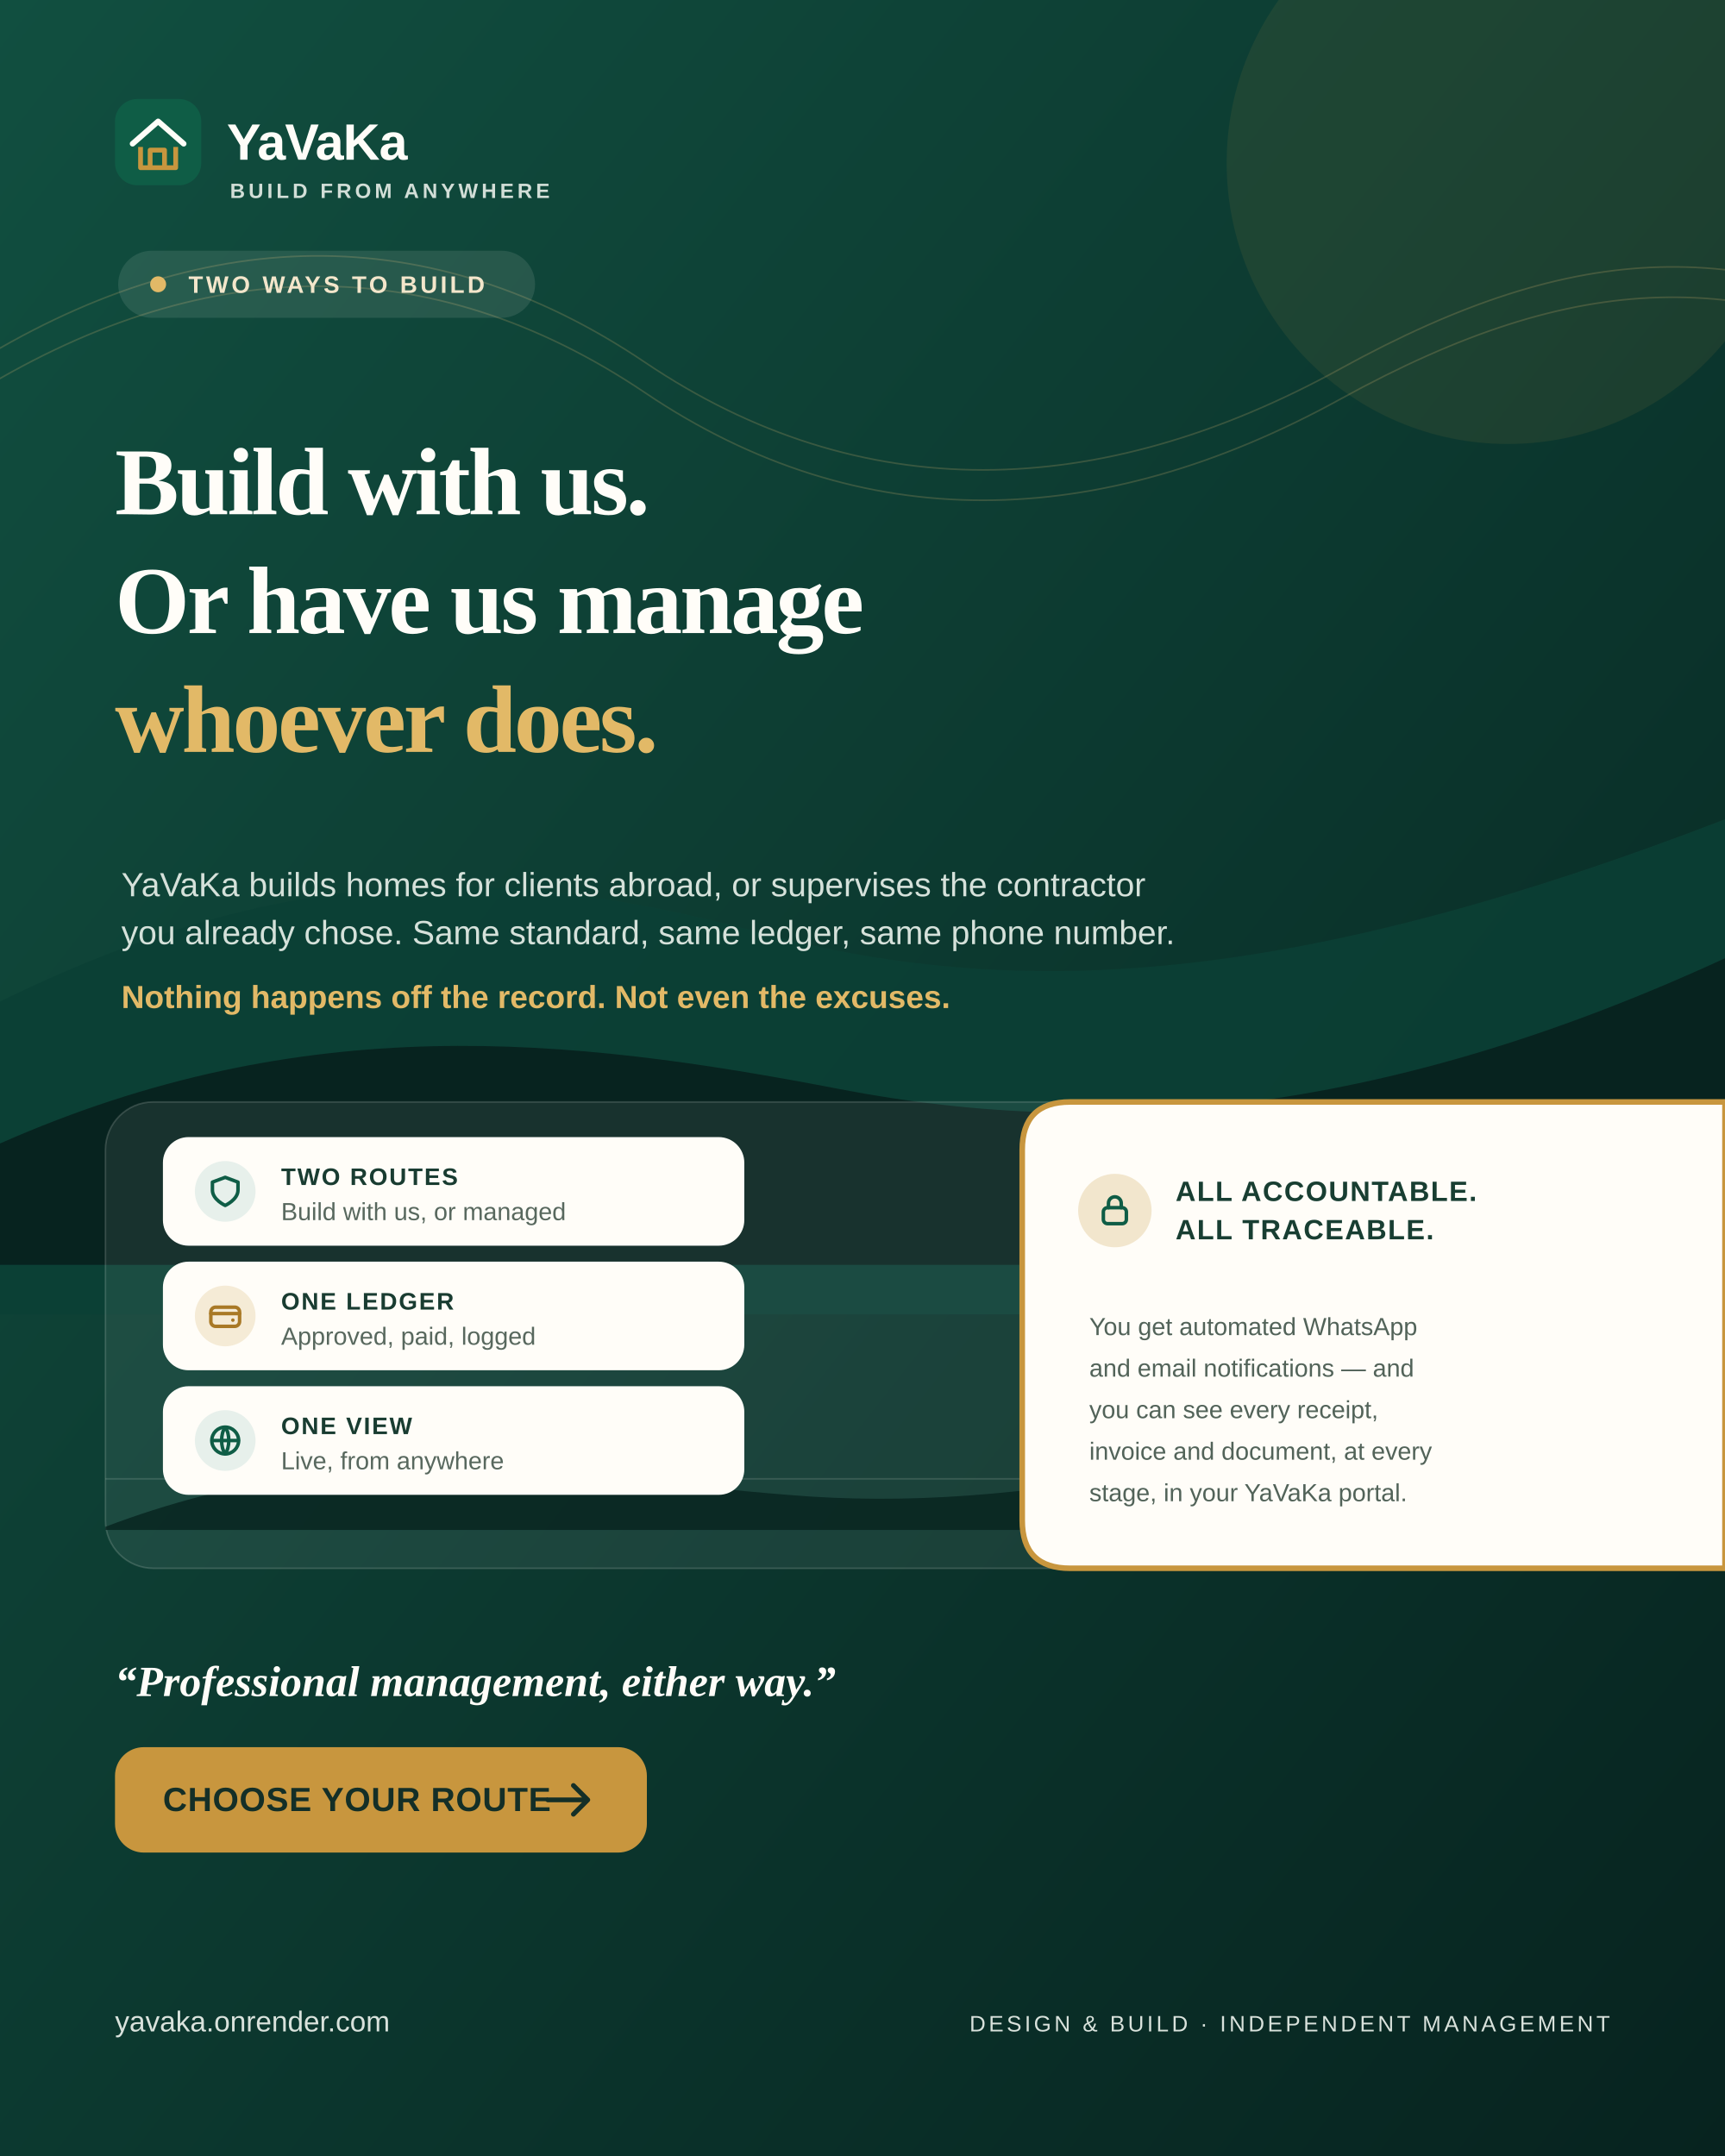
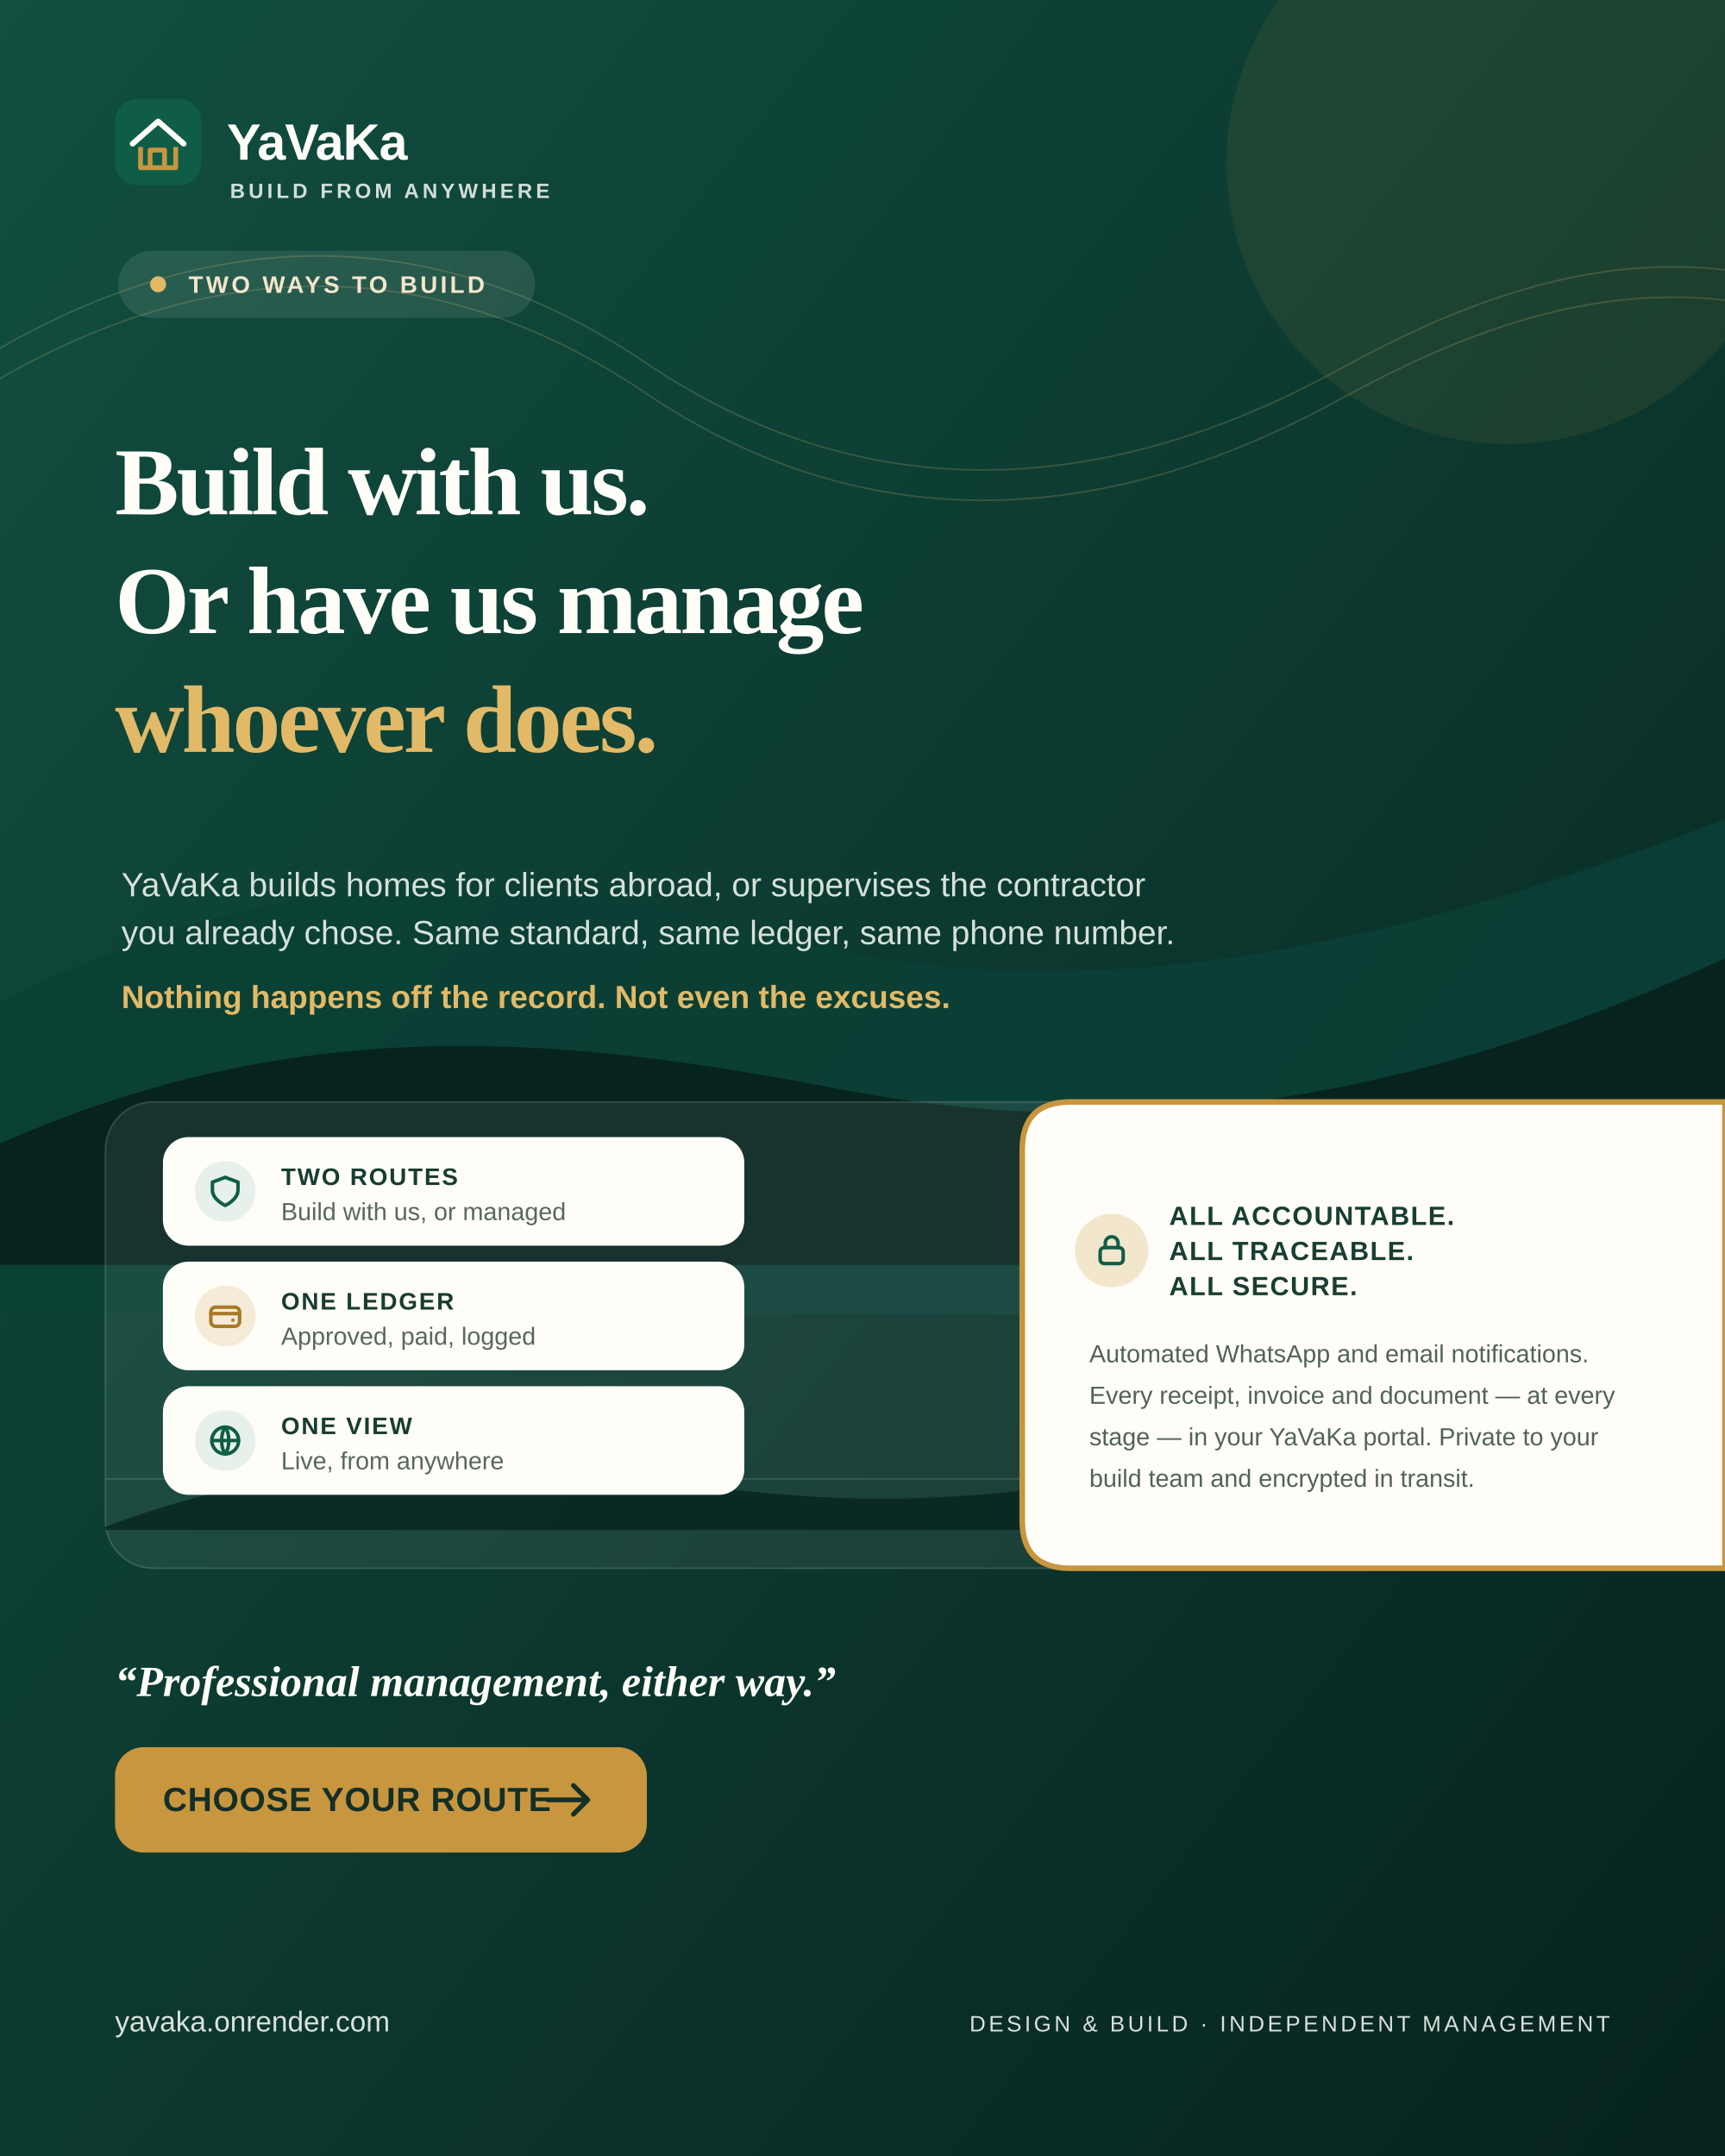
<svg xmlns="http://www.w3.org/2000/svg" width="1080" height="1350" viewBox="0 0 1080 1350" role="img" aria-labelledby="title desc">
  <defs>
    <linearGradient id="sky" x1="0" y1="0" x2="1" y2="1">
      <stop offset="0" stop-color="#114f40" />
      <stop offset="1" stop-color="#07231f" />
    </linearGradient>
    <linearGradient id="paper" x1="0" y1="0" x2="1" y2="1">
      <stop offset="0" stop-color="#fbf8f1" />
      <stop offset="1" stop-color="#ece6da" />
    </linearGradient>
    <filter id="shadow" x="-20%" y="-20%" width="140%" height="150%">
      <feDropShadow dx="0" dy="18" stdDeviation="18" flood-color="#16372d" flood-opacity=".15" />
    </filter>
  </defs>
  <rect x="0" y="0" width="1080" height="1350" fill="url(#sky)" />
  <circle cx="944" cy="102" r="176" fill="#c8963e" opacity=".09" />
  <path d="M0 627c172-84 305-89 476-43s347 28 604-71v310H0Z" fill="#0b4035" opacity=".85" />
  <path d="M0 716c190-84 355-67 526-34s348 13 554-82v192H0Z" fill="#07231f" />
  <g fill="none" stroke="#d8b36d" stroke-opacity=".22">
    <path d="M-20 230c145-91 289-94 424-3s284 87 435 4 253-82 387-15" />
    <path d="M-20 249c145-91 289-94 424-3s284 87 435 4 253-82 387-15" />
  </g>
  <rect x="72" y="62" width="54" height="54" rx="14" fill="#0f5d46" />
  <path d="m83 90 16-14 16 14" fill="none" stroke="#fffdf8" stroke-width="3.5" stroke-linecap="round" stroke-linejoin="round" />
  <path d="M88 92v13h22V92M94 105V94h9v11" fill="none" stroke="#c8963e" stroke-width="3" stroke-linejoin="round" />
  <text x="142" y="100" fill="#fffdf8" font-family="Arial, Helvetica, sans-serif" font-size="32" font-weight="700" letter-spacing="-0.5">YaVaKa</text>
  <text x="144" y="124" fill="#d2ded7" font-family="Arial, Helvetica, sans-serif" font-size="13" font-weight="700" letter-spacing="2.2">BUILD FROM ANYWHERE</text>
  <rect x="74" y="157" width="261" height="42" rx="21.0" fill="#fffdf8" opacity="0.1" />
  <circle cx="99" cy="178.0" r="5" fill="#e2b967" />
  <text x="118" y="183.4" fill="#f3e6cb" font-family="Arial, Helvetica, sans-serif" font-size="15" font-weight="700" letter-spacing="1.8">TWO WAYS TO BUILD</text>
  <text x="72" y="322" fill="#fffdf8" font-family="Georgia, 'Times New Roman', serif" font-size="60" font-weight="700" letter-spacing="-1.56">Build with us.</text>
  <text x="72" y="396.4" fill="#fffdf8" font-family="Georgia, 'Times New Roman', serif" font-size="60" font-weight="700" letter-spacing="-1.56">Or have us manage</text>
  <text x="72" y="470.8" fill="#e2b967" font-family="Georgia, 'Times New Roman', serif" font-size="60" font-weight="700" letter-spacing="-1.56">whoever does.</text>
  <text x="76" y="561.2" fill="#d5e1da" font-family="Arial, Helvetica, sans-serif" font-size="21" font-weight="400">YaVaKa builds homes for clients abroad, or supervises the contractor</text>
  <text x="76" y="591.2" fill="#d5e1da" font-family="Arial, Helvetica, sans-serif" font-size="21" font-weight="400">you already chose. Same standard, same ledger, same phone number.</text>
  <text x="76" y="631.2" fill="#e2b967" font-family="Arial, Helvetica, sans-serif" font-size="20" font-weight="700">Nothing happens off the record. Not even the excuses.</text>
  <rect x="66" y="690" width="948" height="292" rx="30" fill="#ffffff" opacity="0.07" />
  <rect x="66" y="690" width="948" height="292" rx="30" fill="none" stroke="#fffdf8" stroke-width="1" opacity="0.16" />
  <path d="M66 926h948" stroke="#fffdf8" stroke-opacity=".13" />
  <path d="M66 956c161-61 287-31 427-20 152 13 294-27 521-81v103H66Z" fill="#07231f" opacity=".82" />
  <rect x="102" y="712" width="364" height="68" rx="16" fill="#fffdf8" />
  <circle cx="141" cy="746.0" r="19" fill="#e7f0eb" />
  <g transform="translate(129 734.0)" fill="none" stroke="#0f5d46" stroke-width="2.2" stroke-linecap="round" stroke-linejoin="round">
    <path d="M12 3.2l8 3v5c0 6-8 9.6-8 9.6S4 17.2 4 11.2v-5Z" />
  </g>
  <text x="176" y="742" fill="#193c31" font-family="Arial, Helvetica, sans-serif" font-size="15" font-weight="700" letter-spacing="1">TWO ROUTES</text>
  <text x="176" y="764" fill="#58685e" font-family="Arial, Helvetica, sans-serif" font-size="15.5" font-weight="400">Build with us, or managed</text>
  <rect x="102" y="790" width="364" height="68" rx="16" fill="#fffdf8" />
  <circle cx="141" cy="824.0" r="19" fill="#f5ebd6" />
  <g transform="translate(129 812.0)" fill="none" stroke="#a97926" stroke-width="2.2" stroke-linecap="round" stroke-linejoin="round">
    <rect x="3" y="6.5" width="18" height="12" rx="3" />
    <path d="M3 10.5h18" />
    <circle cx="16.8" cy="14.6" r="1.1" fill="#a97926" stroke="none" />
  </g>
  <text x="176" y="820" fill="#193c31" font-family="Arial, Helvetica, sans-serif" font-size="15" font-weight="700" letter-spacing="1">ONE LEDGER</text>
  <text x="176" y="842" fill="#58685e" font-family="Arial, Helvetica, sans-serif" font-size="15.5" font-weight="400">Approved, paid, logged</text>
  <rect x="102" y="868" width="364" height="68" rx="16" fill="#fffdf8" />
  <circle cx="141" cy="902.0" r="19" fill="#e7f0eb" />
  <g transform="translate(129 890.0)" fill="none" stroke="#0f5d46" stroke-width="2.2" stroke-linecap="round" stroke-linejoin="round">
    <circle cx="12" cy="12" r="8.4" />
    <path d="M3.8 12h16.4M12 3.8c3 3.6 3 12.8 0 16.4-3-3.6-3-12.8 0-16.4Z" />
  </g>
  <text x="176" y="898" fill="#193c31" font-family="Arial, Helvetica, sans-serif" font-size="15" font-weight="700" letter-spacing="1">ONE VIEW</text>
  <text x="176" y="920" fill="#58685e" font-family="Arial, Helvetica, sans-serif" font-size="15.5" font-weight="400">Live, from anywhere</text>
  <path d="M1080 690 H670 Q640 690 640 720 V952 Q640 982 670 982 H1080 Z" fill="#fffdf8" stroke="#c8963e" stroke-width="3.5" />
-   <circle cx="698" cy="758" r="23" fill="#f2e6cd" />
-   <g transform="translate(686 746)" fill="none" stroke="#0f5d46" stroke-width="2.2" stroke-linecap="round" stroke-linejoin="round">
+   <circle cx="696" cy="783.0" r="23" fill="#f2e6cd" />
+   <g transform="translate(684 771.0)" fill="none" stroke="#0f5d46" stroke-width="2.2" stroke-linecap="round" stroke-linejoin="round">
    <rect x="4.8" y="10.2" width="14.4" height="10" rx="2.6" />
    <path d="M8 10.2V7.4a4 4 0 0 1 8 0v2.8" />
  </g>
-   <text x="736" y="752" fill="#183e32" font-family="Arial, Helvetica, sans-serif" font-size="17.5" font-weight="700" letter-spacing="0.8">ALL ACCOUNTABLE.</text>
-   <text x="736" y="776" fill="#183e32" font-family="Arial, Helvetica, sans-serif" font-size="17.5" font-weight="700" letter-spacing="0.8">ALL TRACEABLE.</text>
-   <text x="682" y="836" fill="#526359" font-family="Arial, Helvetica, sans-serif" font-size="15.5" font-weight="400">You get automated WhatsApp</text>
-   <text x="682" y="862" fill="#526359" font-family="Arial, Helvetica, sans-serif" font-size="15.5" font-weight="400">and email notifications — and</text>
-   <text x="682" y="888" fill="#526359" font-family="Arial, Helvetica, sans-serif" font-size="15.5" font-weight="400">you can see every receipt,</text>
-   <text x="682" y="914" fill="#526359" font-family="Arial, Helvetica, sans-serif" font-size="15.5" font-weight="400">invoice and document, at every</text>
-   <text x="682" y="940" fill="#526359" font-family="Arial, Helvetica, sans-serif" font-size="15.5" font-weight="400">stage, in your YaVaKa portal.</text>
+   <text x="732" y="767.0" fill="#183e32" font-family="Arial, Helvetica, sans-serif" font-size="16.5" font-weight="700" letter-spacing="0.8">ALL ACCOUNTABLE.</text>
+   <text x="732" y="789.0" fill="#183e32" font-family="Arial, Helvetica, sans-serif" font-size="16.5" font-weight="700" letter-spacing="0.8">ALL TRACEABLE.</text>
+   <text x="732" y="811.0" fill="#183e32" font-family="Arial, Helvetica, sans-serif" font-size="16.5" font-weight="700" letter-spacing="0.8">ALL SECURE.</text>
+   <text x="682" y="853.0" fill="#526359" font-family="Arial, Helvetica, sans-serif" font-size="15.5" font-weight="400">Automated WhatsApp and email notifications.</text>
+   <text x="682" y="879.0" fill="#526359" font-family="Arial, Helvetica, sans-serif" font-size="15.5" font-weight="400">Every receipt, invoice and document — at every</text>
+   <text x="682" y="905.0" fill="#526359" font-family="Arial, Helvetica, sans-serif" font-size="15.5" font-weight="400">stage — in your YaVaKa portal. Private to your</text>
+   <text x="682" y="931.0" fill="#526359" font-family="Arial, Helvetica, sans-serif" font-size="15.5" font-weight="400">build team and encrypted in transit.</text>
  <text x="72" y="1062" fill="#fffdf8" font-family="Georgia, 'Times New Roman', serif" font-size="27" font-weight="700" font-style="italic">“Professional management, either way.”</text>
  <rect x="72" y="1094" width="333" height="66" rx="18" fill="#c8963e" />
  <text x="102" y="1134.0" fill="#142f27" font-family="Arial, Helvetica, sans-serif" font-size="21" font-weight="700" letter-spacing="0.4">CHOOSE YOUR ROUTE</text>
  <path d="M343 1127.0h25m-9-9 9 9-9 9" fill="none" stroke="#142f27" stroke-width="3" stroke-linecap="round" stroke-linejoin="round" />
  <text x="72" y="1272" fill="#d9e2dc" font-family="Arial, Helvetica, sans-serif" font-size="18" font-weight="400">yavaka.onrender.com</text>
  <text x="1008" y="1272" fill="#d9e2dc" font-family="Arial, Helvetica, sans-serif" font-size="14" font-weight="400" letter-spacing="1.9" text-anchor="end">DESIGN &amp; BUILD · INDEPENDENT MANAGEMENT</text>
</svg>
